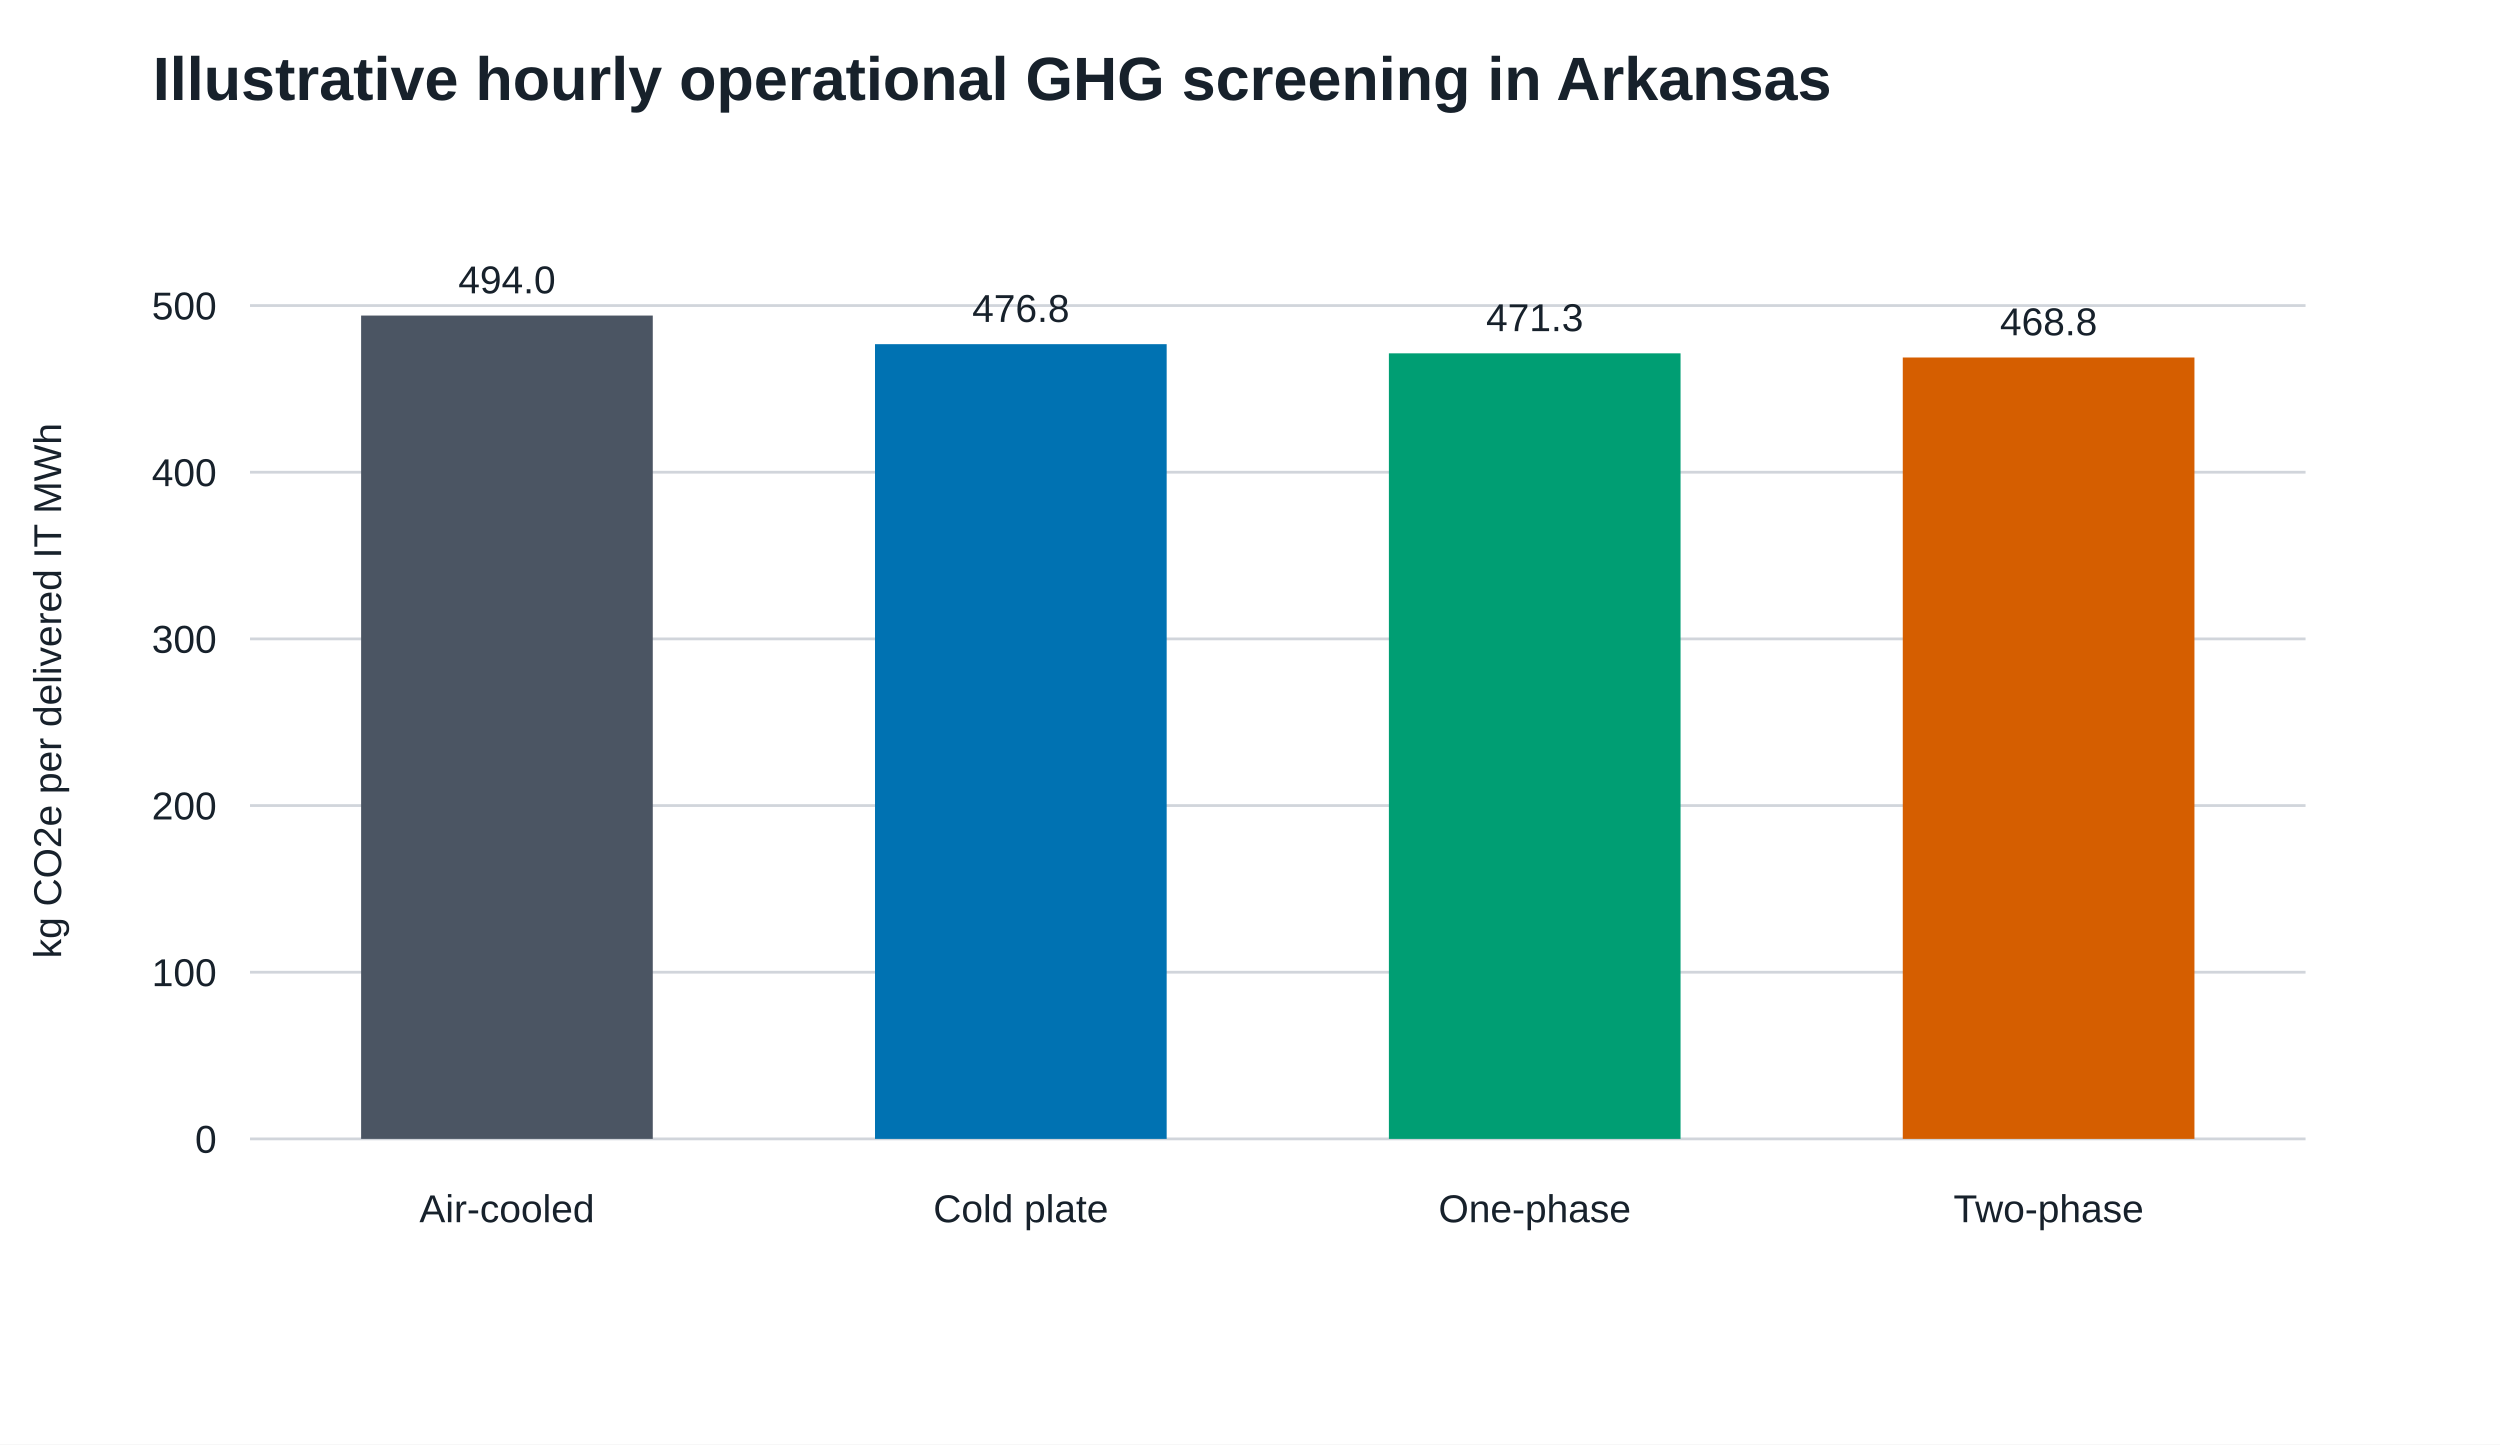
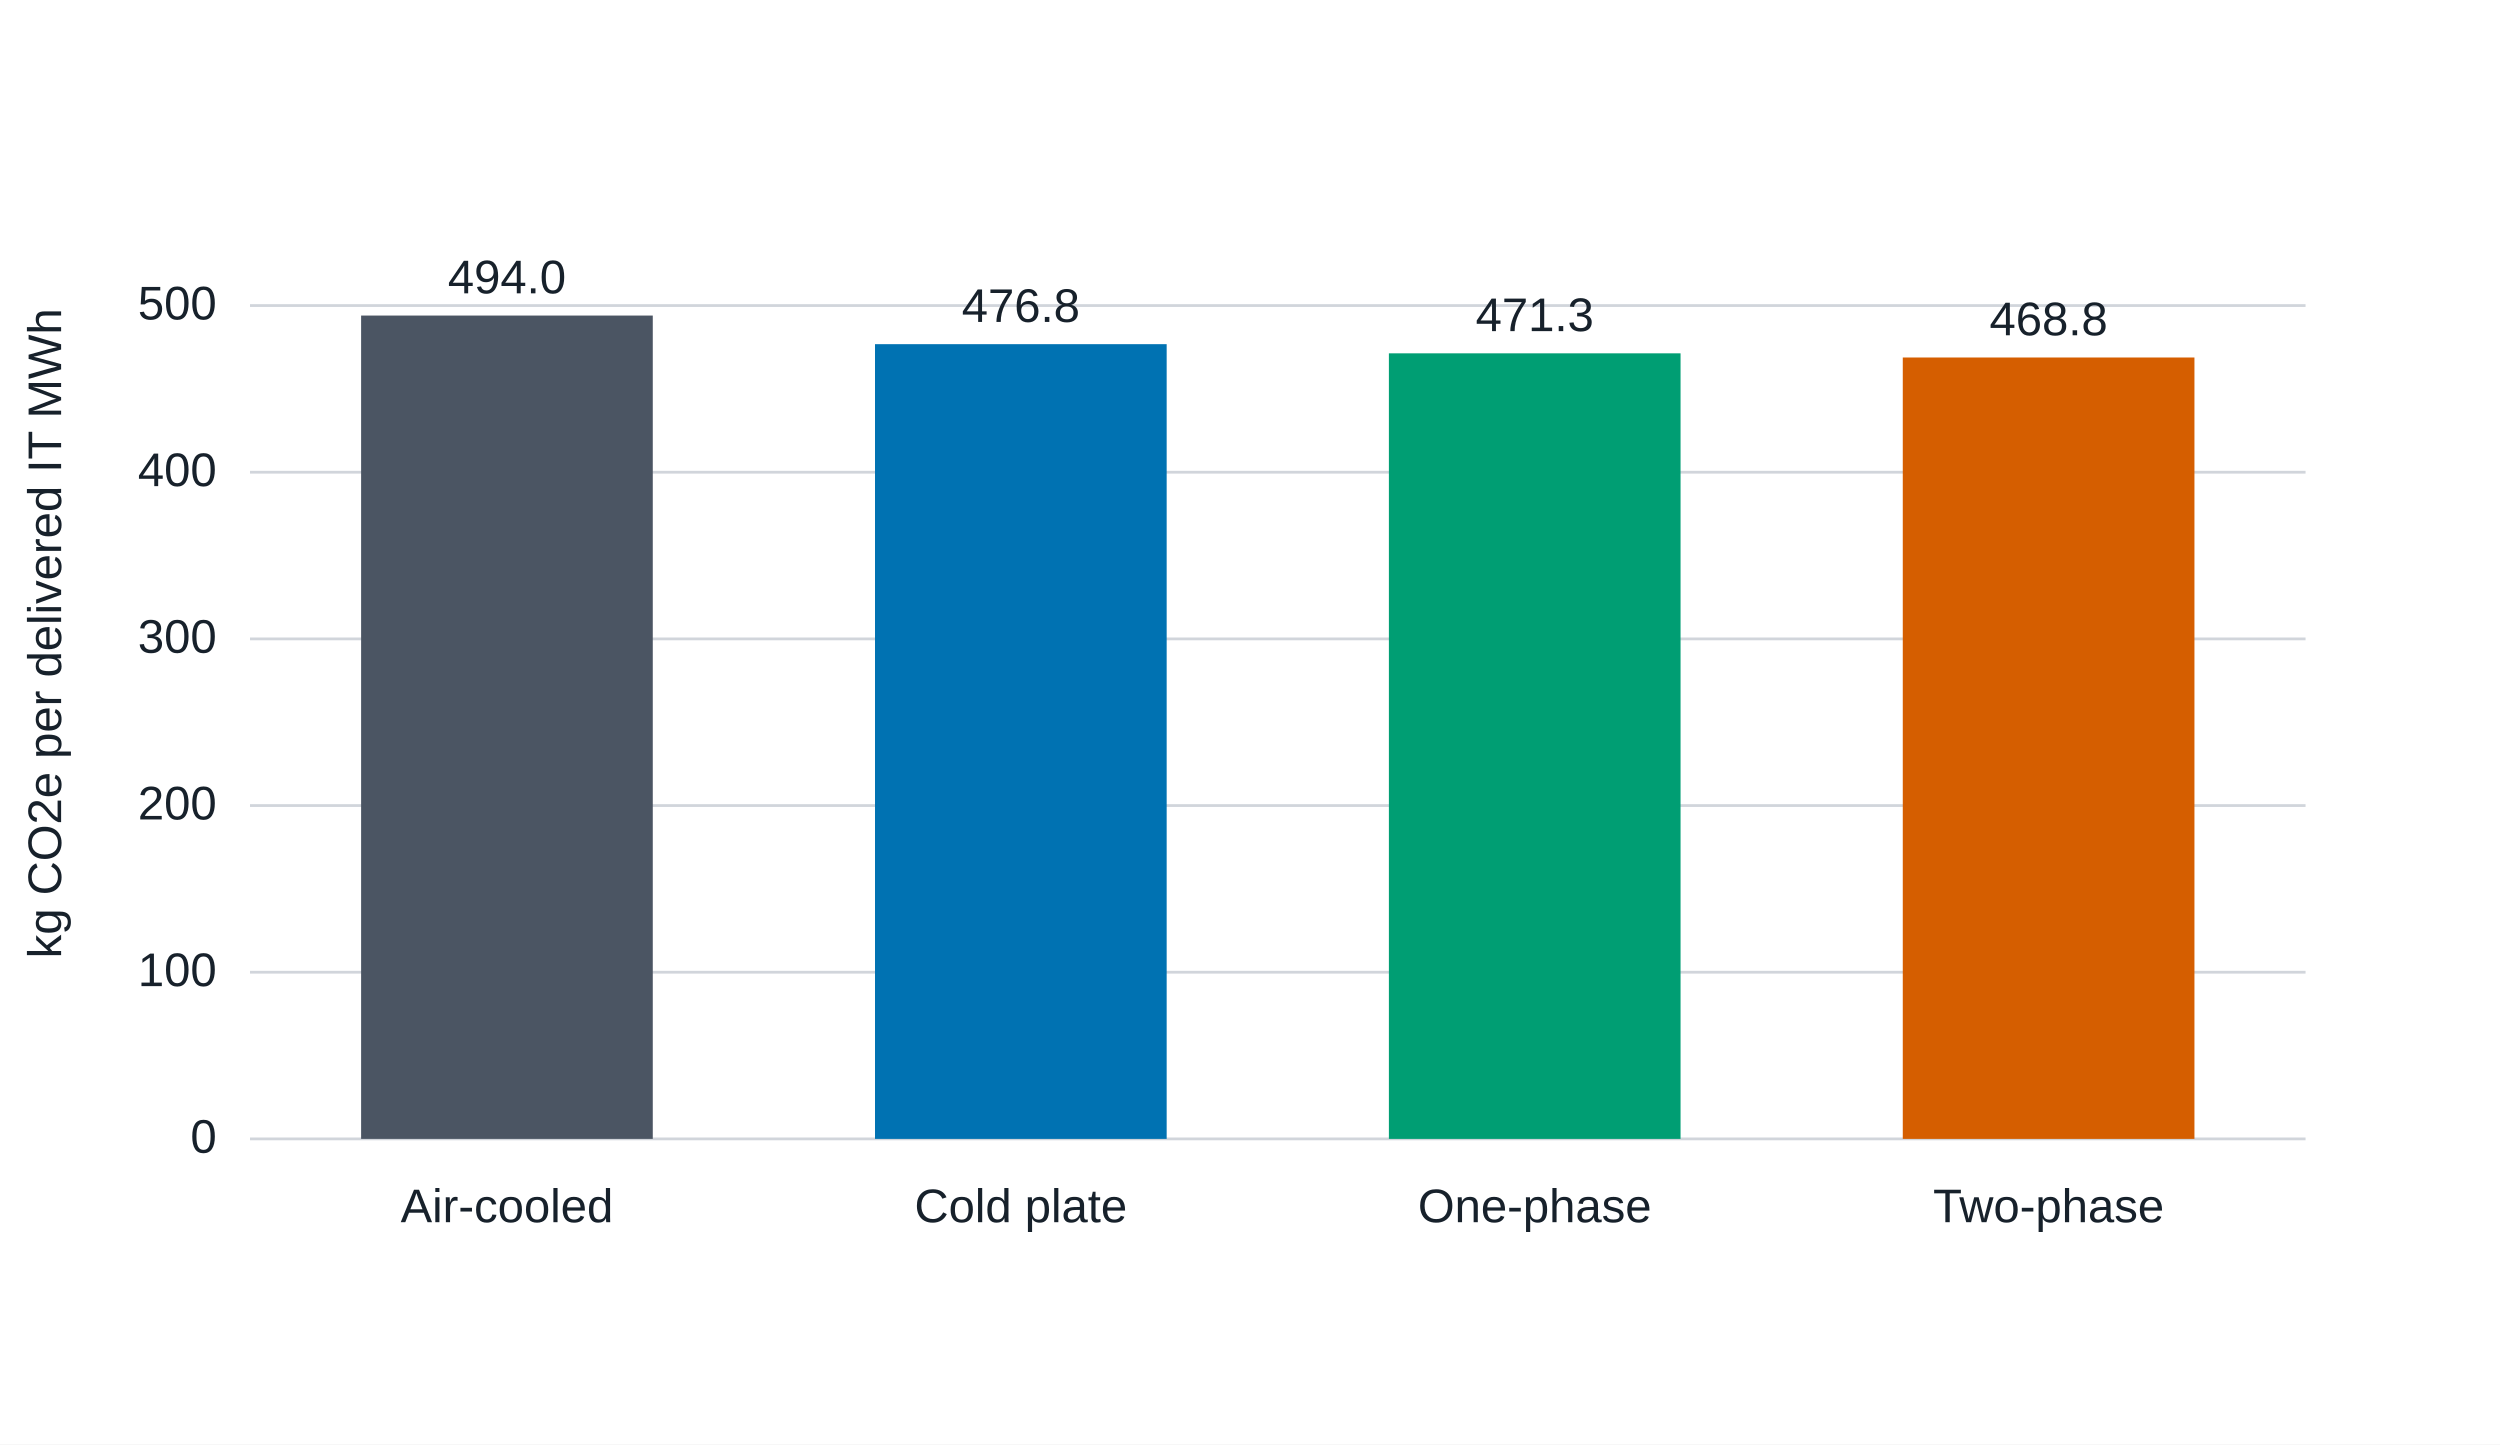
<svg xmlns="http://www.w3.org/2000/svg" width="900" height="520" viewBox="0 0 900 520" role="img" aria-label="Illustrative hourly operational GHG screening in Arkansas">
-   <style>text{font-family:Arial,sans-serif;fill:#17212b}.title{font-size:22px;font-weight:bold}.axis{font-size:14px}.small{font-size:12px;fill:#52606d}</style>
+   <style>text{font-family:Arial,sans-serif;fill:#17212b}.title{font-size:22px;font-weight:bold}.axis{font-size:17px}.small{font-size:14px;fill:#52606d}</style>
  <rect width="100%" height="100%" fill="white" />
-   <text class="title" x="55" y="36">Illustrative hourly operational GHG screening in Arkansas</text>
  <line x1="90" y1="410.0" x2="830" y2="410.0" stroke="#D1D5DB" />
  <text class="axis" x="78" y="415.0" text-anchor="end">0</text>
  <line x1="90" y1="350.0" x2="830" y2="350.0" stroke="#D1D5DB" />
  <text class="axis" x="78" y="355.0" text-anchor="end">100</text>
  <line x1="90" y1="290.0" x2="830" y2="290.0" stroke="#D1D5DB" />
  <text class="axis" x="78" y="295.0" text-anchor="end">200</text>
  <line x1="90" y1="230.0" x2="830" y2="230.0" stroke="#D1D5DB" />
  <text class="axis" x="78" y="235.0" text-anchor="end">300</text>
  <line x1="90" y1="170.0" x2="830" y2="170.0" stroke="#D1D5DB" />
  <text class="axis" x="78" y="175.0" text-anchor="end">400</text>
  <line x1="90" y1="110.0" x2="830" y2="110.0" stroke="#D1D5DB" />
  <text class="axis" x="78" y="115.0" text-anchor="end">500</text>
  <rect x="130" y="113.6" width="105" height="296.4" fill="#4B5563" />
  <text class="axis" x="182.5" y="105.6" text-anchor="middle">494.0</text>
  <text class="axis" x="182.5" y="440" text-anchor="middle">Air-cooled</text>
  <rect x="315" y="123.9" width="105" height="286.1" fill="#0072B2" />
  <text class="axis" x="367.5" y="115.9" text-anchor="middle">476.8</text>
  <text class="axis" x="367.5" y="440" text-anchor="middle">Cold plate</text>
  <rect x="500" y="127.2" width="105" height="282.8" fill="#009E73" />
  <text class="axis" x="552.5" y="119.2" text-anchor="middle">471.3</text>
  <text class="axis" x="552.5" y="440" text-anchor="middle">One-phase</text>
  <rect x="685" y="128.7" width="105" height="281.3" fill="#D55E00" />
  <text class="axis" x="737.5" y="120.7" text-anchor="middle">468.8</text>
  <text class="axis" x="737.5" y="440" text-anchor="middle">Two-phase</text>
  <text class="axis" transform="translate(22 345) rotate(-90)">kg CO2e per delivered IT MWh</text>
</svg>
